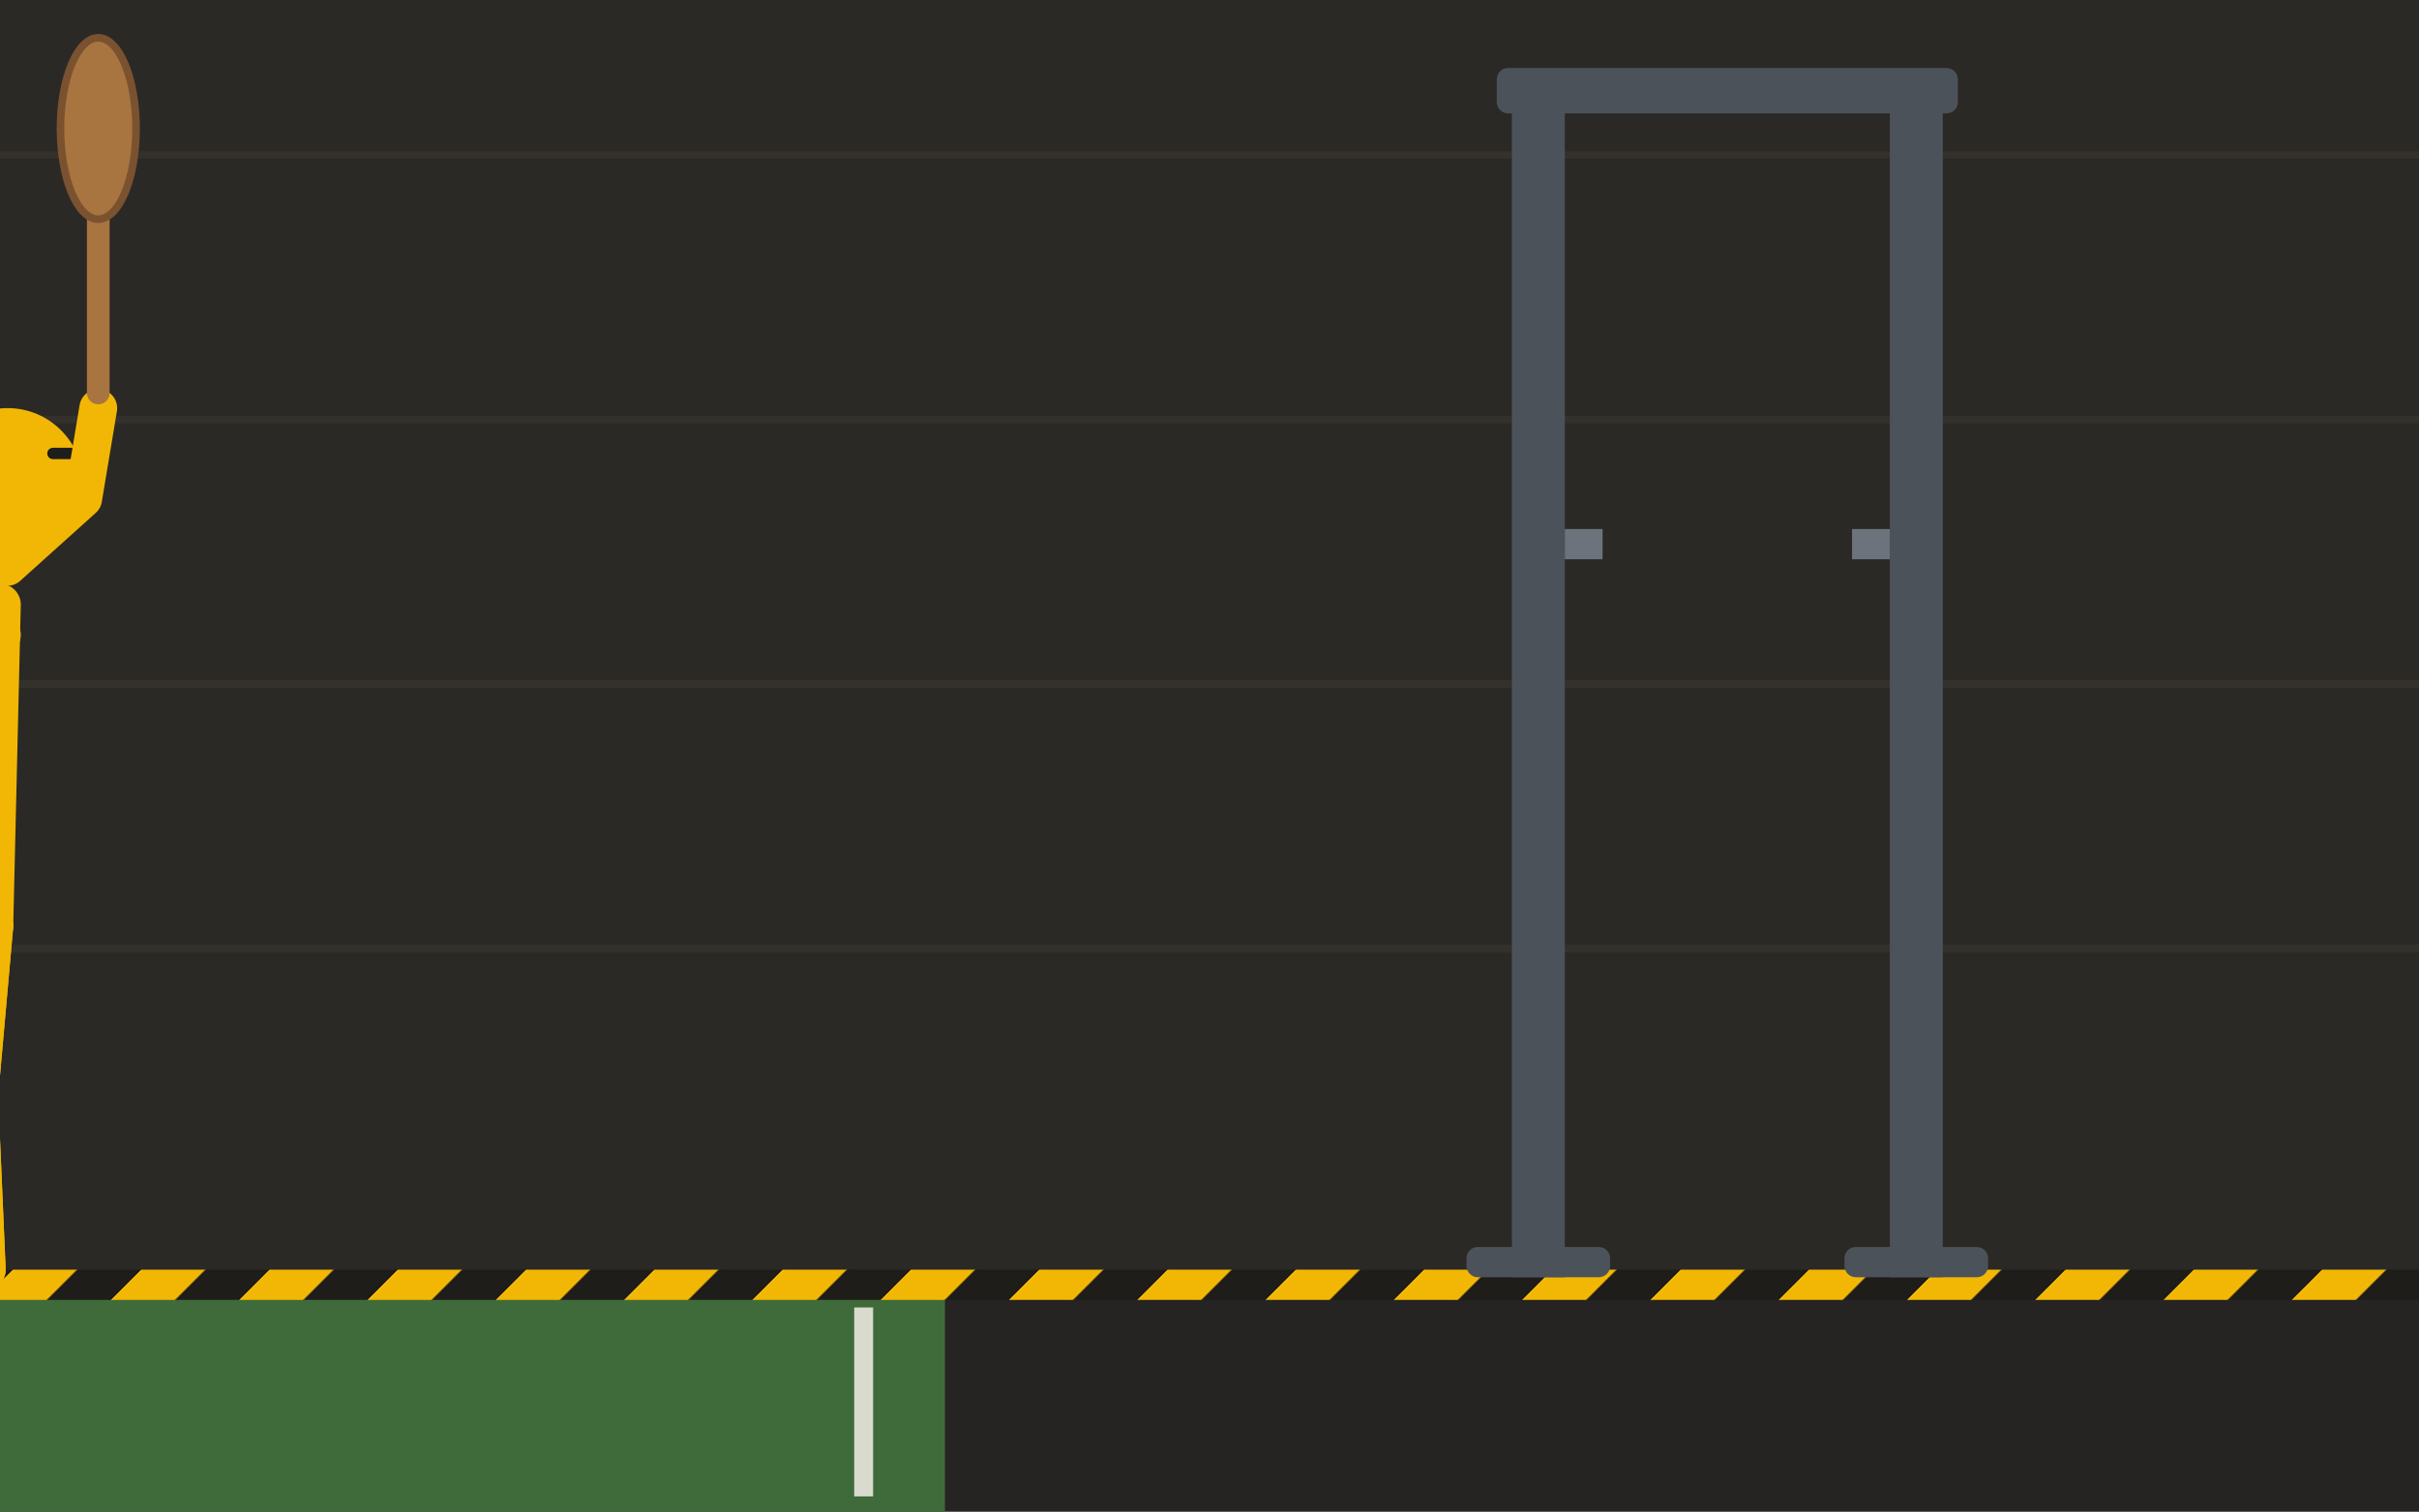
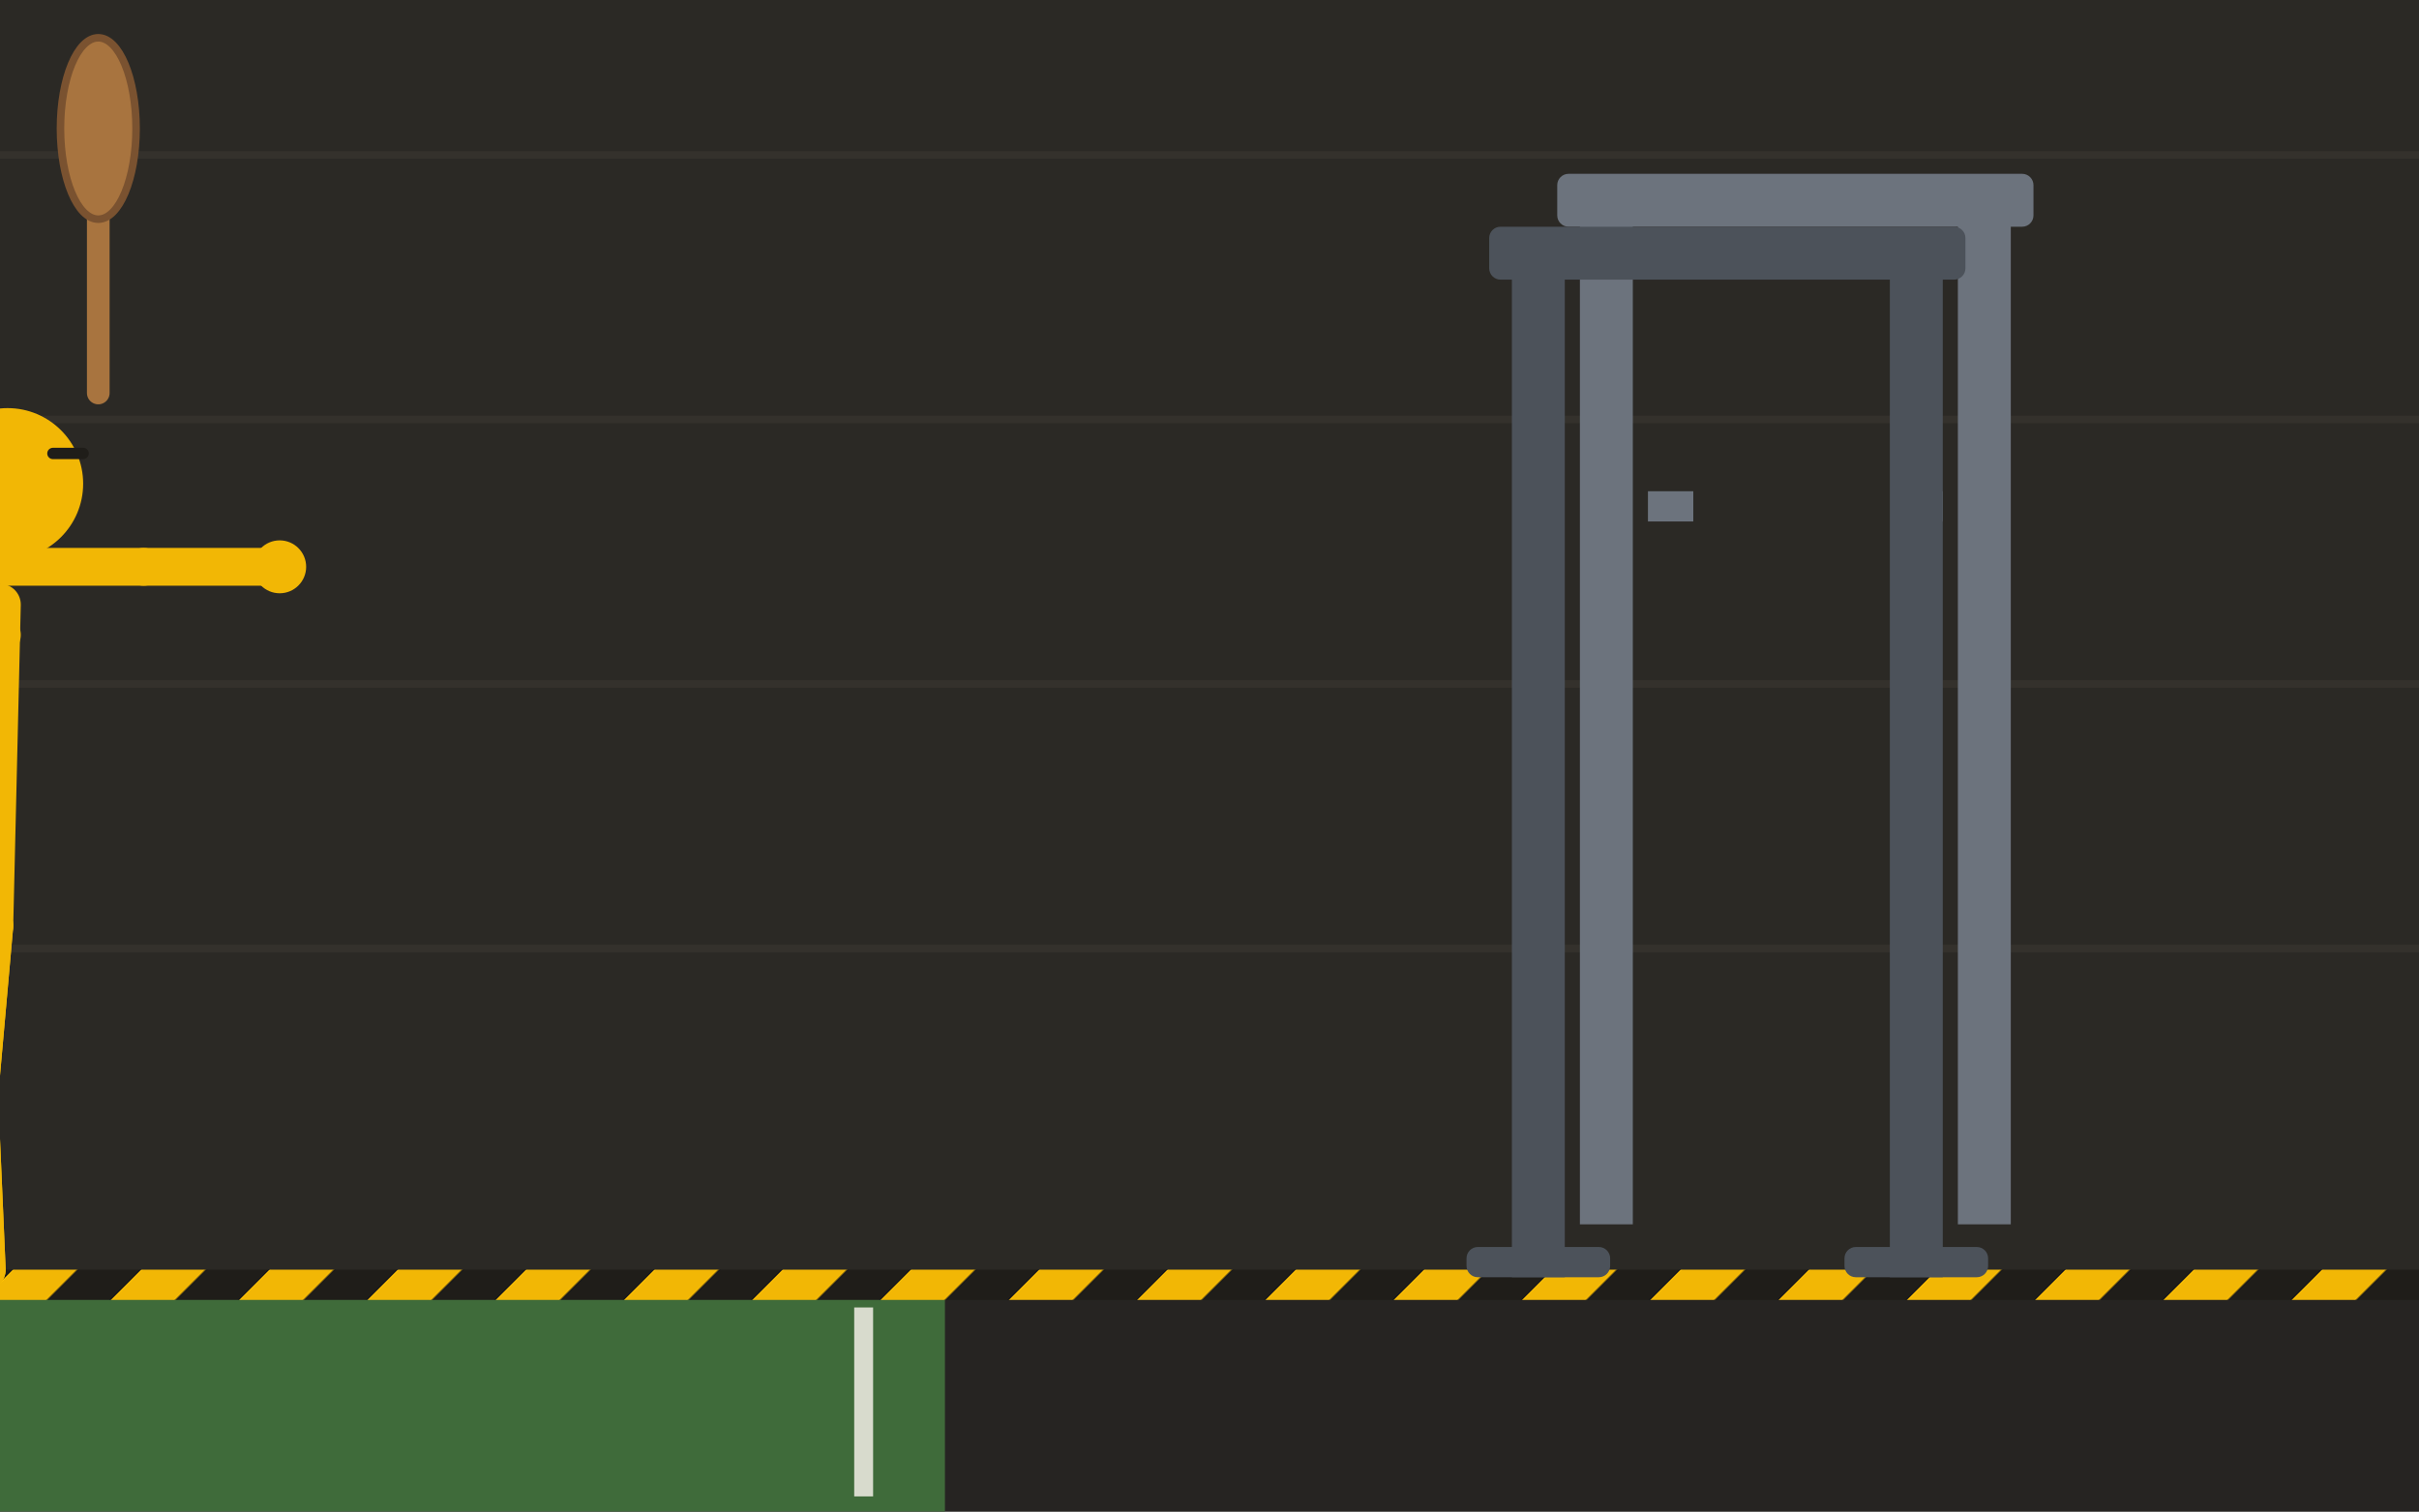
<svg xmlns="http://www.w3.org/2000/svg" viewBox="0 0 640 400" role="img" aria-labelledby="t">
  <style>
.a{animation-duration:8s;animation-iteration-count:infinite;animation-timing-function:linear}
.stride,.stride2{animation:stride .6s ease-in-out infinite alternate;transform-origin:-2px 245px}
.stride2{animation-delay:-.6s}
@keyframes stride{from{transform:rotate(-16deg)}to{transform:rotate(16deg)}}
.label{font:700 13px system-ui,sans-serif;fill:#f3efe6}
- .walk{animation-name:walk;animation-timing-function:ease-in-out;}@keyframes walk{0%{transform:translate(150px,0px)}6%{transform:translate(150px,0px)}44%{transform:translate(585px,0px)}50%{transform:translate(585px,0px)}88%{transform:translate(150px,0px)}100%{transform:translate(150px,0px)}}.flip{animation-name:flip;animation-timing-function:steps(1,end);}@keyframes flip{0%{transform:scaleX(1)}47%{transform:scaleX(1)}47.01%{transform:scaleX(-1)}91%{transform:scaleX(-1)}91.01%{transform:scaleX(1)}100%{transform:scaleX(1)}}.wobble{animation:wobble 1.3s ease-in-out infinite alternate;transform-origin:26px 104px}@keyframes wobble{from{transform:rotate(-5deg)}to{transform:rotate(5deg)}}
+ .walk{animation-name:walk;animation-timing-function:linear;}@keyframes walk{0%{transform:translate(150px,0px)}6%{transform:translate(150px,0px)}44%{transform:translate(585px,0px)}50%{transform:translate(585px,0px)}88%{transform:translate(150px,0px)}100%{transform:translate(150px,0px)}}.flip{animation-name:flip;animation-timing-function:steps(1,end);}@keyframes flip{0%{transform:scaleX(1)}47%{transform:scaleX(1)}47.01%{transform:scaleX(-1)}91%{transform:scaleX(-1)}91.01%{transform:scaleX(1)}100%{transform:scaleX(1)}}.holdu{animation-name:holdu;animation-timing-function:ease-in-out;transform-origin:2px 150px;}@keyframes holdu{0%{transform:rotate(-11.56deg)}19%{transform:rotate(-11.56deg)}24%{transform:rotate(84.81deg)}38%{transform:rotate(84.81deg)}42%{transform:rotate(-11.56deg)}48%{transform:rotate(-11.56deg)}52%{transform:rotate(84.81deg)}66%{transform:rotate(84.81deg)}70%{transform:rotate(-11.56deg)}100%{transform:rotate(-11.56deg)}}.holdf{animation-name:holdf;animation-timing-function:ease-in-out;transform-origin:38px 150px;}@keyframes holdf{0%{transform:rotate(-93.36deg)}19%{transform:rotate(-93.36deg)}24%{transform:rotate(-38.23deg)}38%{transform:rotate(-38.23deg)}42%{transform:rotate(-93.36deg)}48%{transform:rotate(-93.36deg)}52%{transform:rotate(-38.23deg)}66%{transform:rotate(-38.23deg)}70%{transform:rotate(-93.36deg)}100%{transform:rotate(-93.36deg)}}.dip{animation-name:dip;animation-timing-function:ease-in-out;}@keyframes dip{0%{transform:translate(0px,0px)}19%{transform:translate(0px,0px)}24%{transform:translate(2px,104px)}38%{transform:translate(2px,104px)}42%{transform:translate(0px,0px)}48%{transform:translate(0px,0px)}52%{transform:translate(2px,104px)}66%{transform:translate(2px,104px)}70%{transform:translate(0px,0px)}100%{transform:translate(0px,0px)}}.wobble{animation:wobble 1.3s ease-in-out infinite alternate;transform-origin:26px 104px}@keyframes wobble{from{transform:rotate(-5deg)}to{transform:rotate(5deg)}}
@media (prefers-reduced-motion: reduce){*{animation:none!important}}
</style>
  <defs>
    <pattern id="hazard" width="24" height="24" patternUnits="userSpaceOnUse" patternTransform="rotate(45)">
      <rect width="24" height="24" fill="#1f1d19" />
      <rect width="12" height="24" fill="#f2b705" />
    </pattern>
  </defs>
  <rect width="640" height="400" fill="#2b2925" />
  <g fill="#34312c">
    <rect y="40" width="640" height="2" />
    <rect y="110" width="640" height="2" />
    <rect y="180" width="640" height="2" />
    <rect y="250" width="640" height="2" />
  </g>
  <rect y="340" width="640" height="60" fill="#262422" />
  <rect y="340" width="250" height="60" fill="#3f6b3a" />
  <rect y="336" width="640" height="8" fill="url(#hazard)" />
  <rect x="226" y="346" width="5" height="50" fill="#f3efe6" opacity=".85" />
-   <g fill="#4c525a">
-     <rect x="400" y="24" width="14" height="314" />
-     <rect x="500" y="24" width="14" height="314" />
-     <rect x="396" y="18" width="122" height="12" rx="3" />
-     <rect x="388" y="330" width="38" height="8" rx="3" />
-     <rect x="488" y="330" width="38" height="8" rx="3" />
+   <g fill="#6c737d">
+     <rect x="418" y="48" width="14" height="276" />
+     <rect x="518" y="48" width="14" height="276" />
+     <rect x="412" y="46" width="126" height="14" rx="3" />
  </g>
  <g fill="#6c737d">
-     <rect x="414" y="140" width="10" height="8" />
-     <rect x="490" y="140" width="10" height="8" />
+     <rect x="436" y="130" width="12" height="8" />
+     <rect x="502" y="130" width="12" height="8" />
  </g>
  <g class="a walk">
    <g class="a flip">
      <g stroke="#f2b705" stroke-width="11" stroke-linecap="round" stroke-linejoin="round" fill="none">
        <path d="M0 160 L-2 245" />
        <g class="stride">
          <path d="M-2 245 L-6 290 L-4 336" />
        </g>
        <g class="stride2">
          <path d="M-2 245 L-6 290 L-4 336" />
        </g>
        <path d="M0 168 L-18 200 L-30 228" />
      </g>
      <circle cx="2" cy="128" r="20" fill="#f2b705" />
      <path d="M14 120 h8" stroke="#1f1d19" stroke-width="3" stroke-linecap="round" />
-       <path d="M2 150 L22 132 L26 108" stroke="#f2b705" stroke-width="10" stroke-linecap="round" stroke-linejoin="round" fill="none" />
-       <g class="wobble">
-         <path d="M26 104 V20" stroke="#a8743f" stroke-width="6" stroke-linecap="round" />
-         <ellipse cx="26" cy="34" rx="10" ry="24" fill="#a8743f" stroke="#7a5230" stroke-width="2" />
+       <g transform="translate(0 0)">
+         <g class="a holdu">
+           <path d="M2 150 H38" stroke="#f2b705" stroke-width="10" stroke-linecap="round" fill="none" />
+           <g class="a holdf">
+             <path d="M38 150 H74" stroke="#f2b705" stroke-width="10" stroke-linecap="round" fill="none" />
+             <circle cx="74" cy="150" r="7" fill="#f2b705" />
+           </g>
+         </g>
+       </g>
+       <g class="a dip">
+         <g class="wobble">
+           <path d="M26 104 V20" stroke="#a8743f" stroke-width="6" stroke-linecap="round" />
+           <ellipse cx="26" cy="34" rx="10" ry="24" fill="#a8743f" stroke="#7a5230" stroke-width="2" />
+         </g>
      </g>
    </g>
  </g>
+   <g fill="#4c525a">
+     <rect x="400" y="62" width="14" height="276" />
+     <rect x="500" y="62" width="14" height="276" />
+     <rect x="394" y="60" width="126" height="14" rx="3" />
+   </g>
+   <g fill="#4c525a">
+     <rect x="388" y="330" width="38" height="8" rx="3" />
+     <rect x="488" y="330" width="38" height="8" rx="3" />
+   </g>
</svg>
